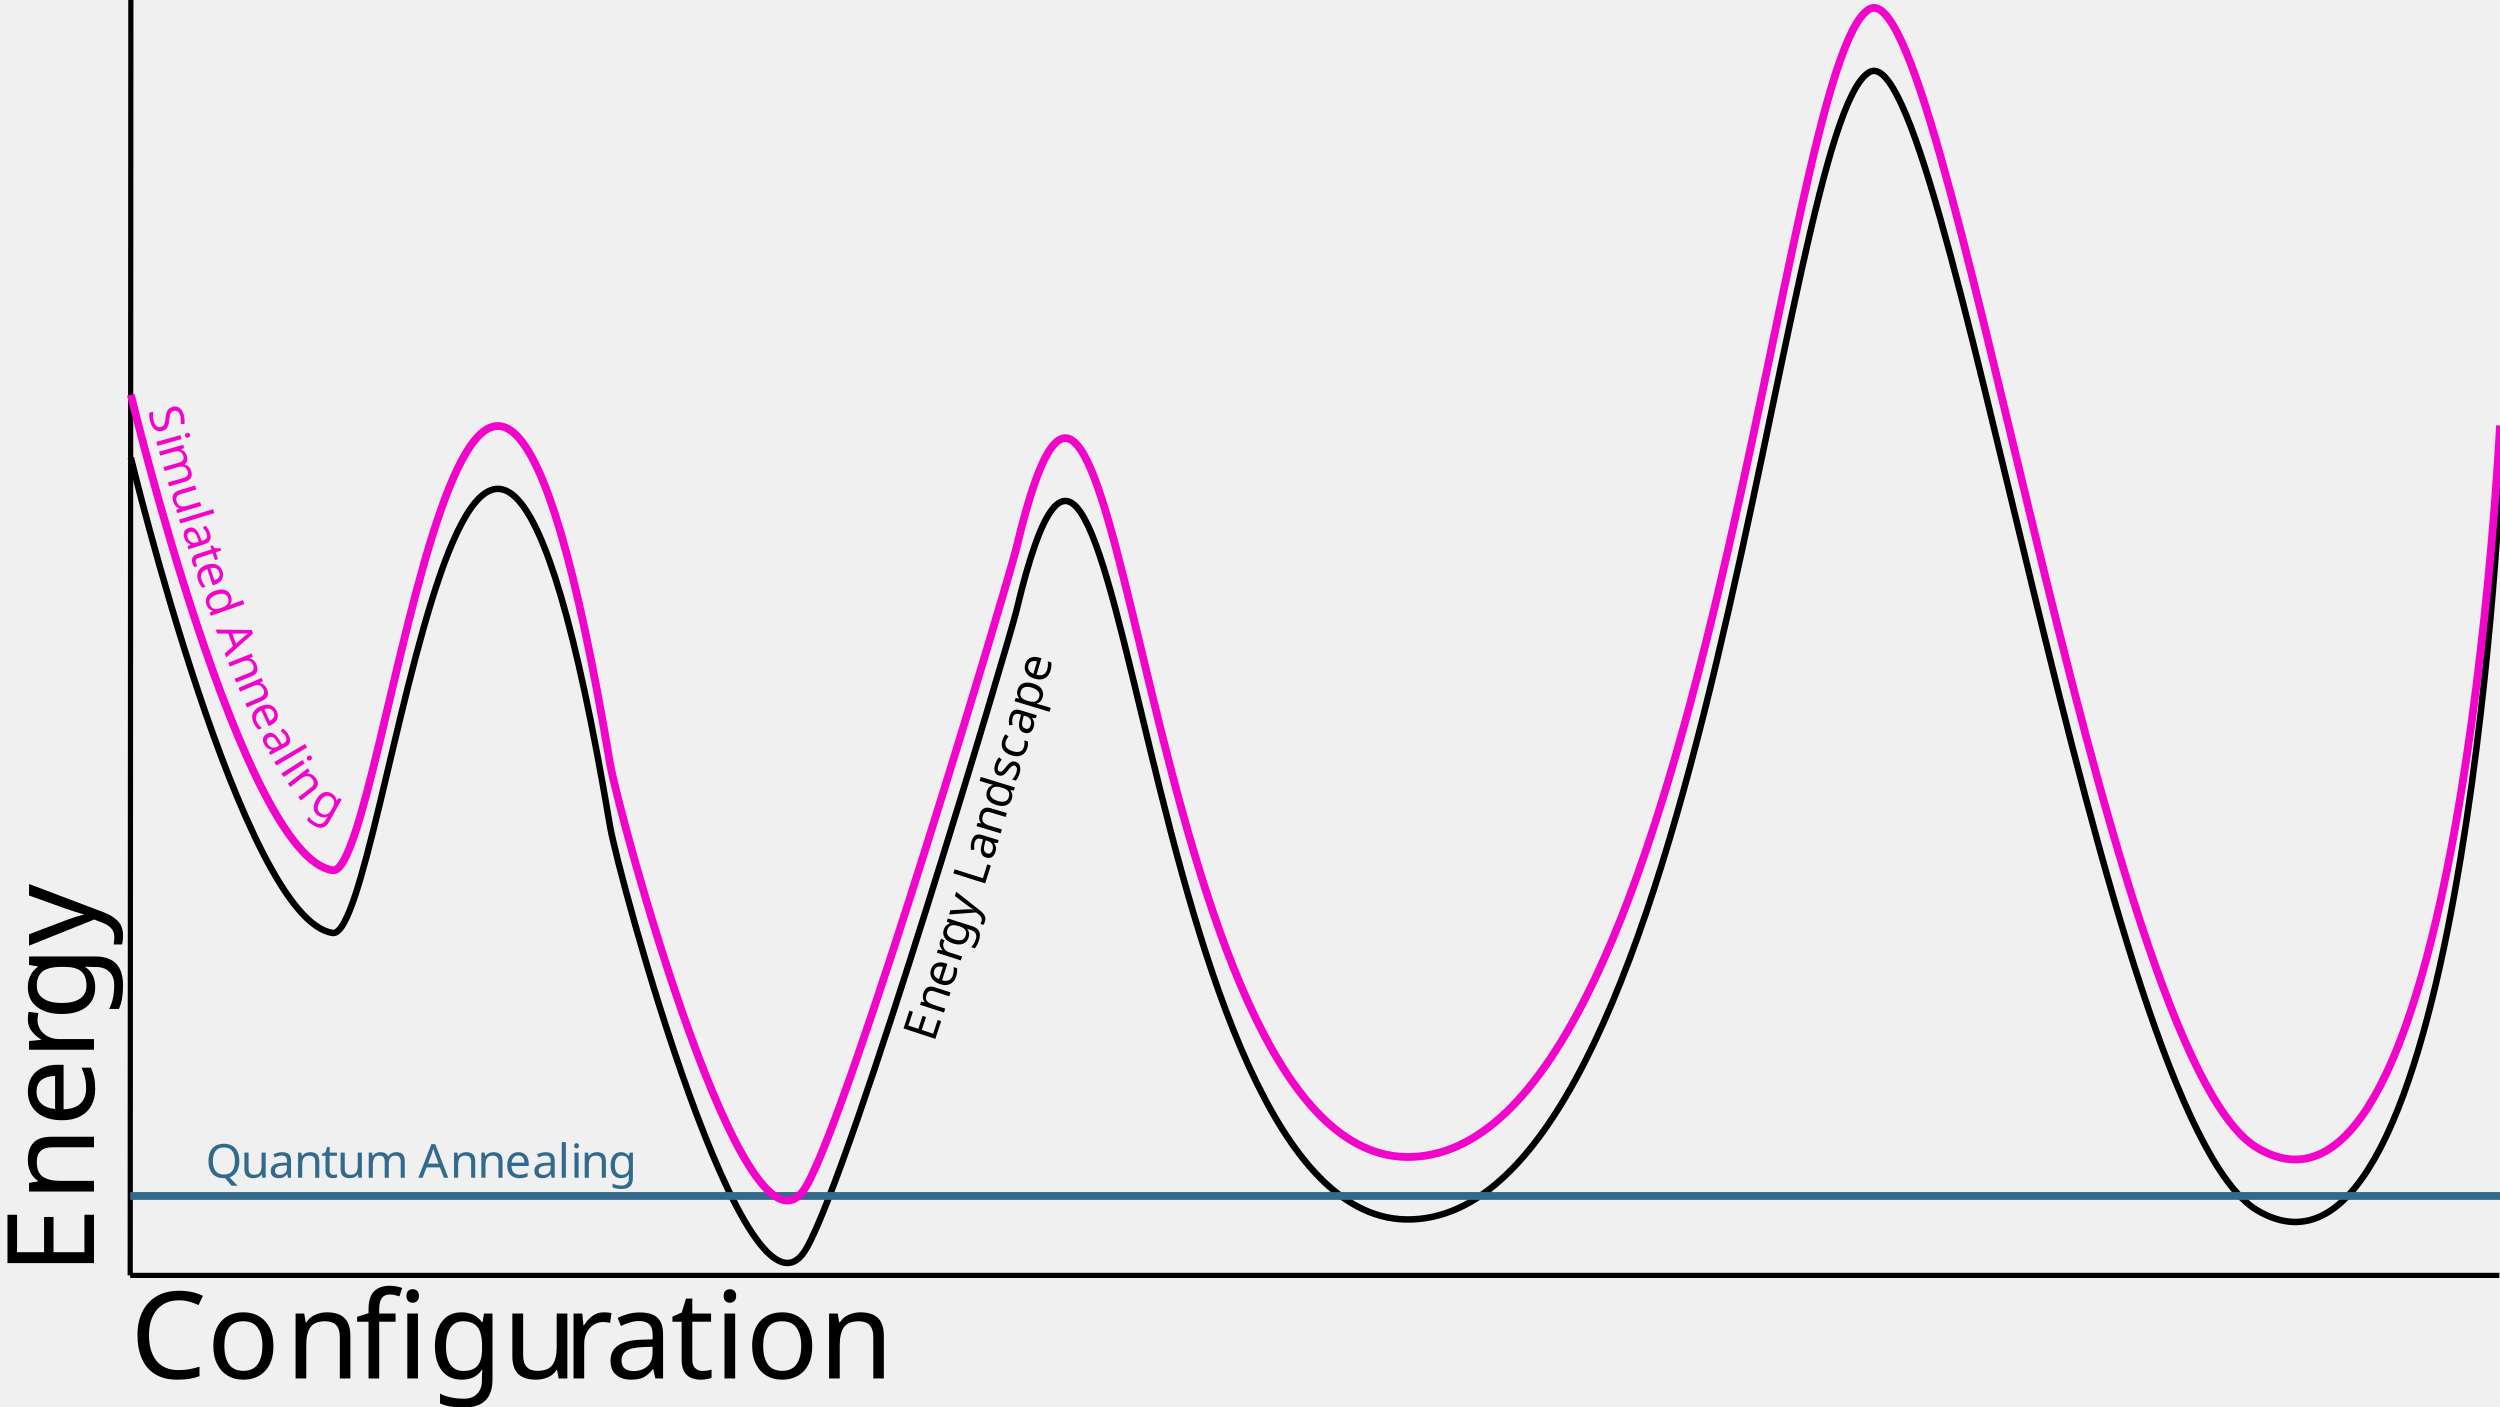
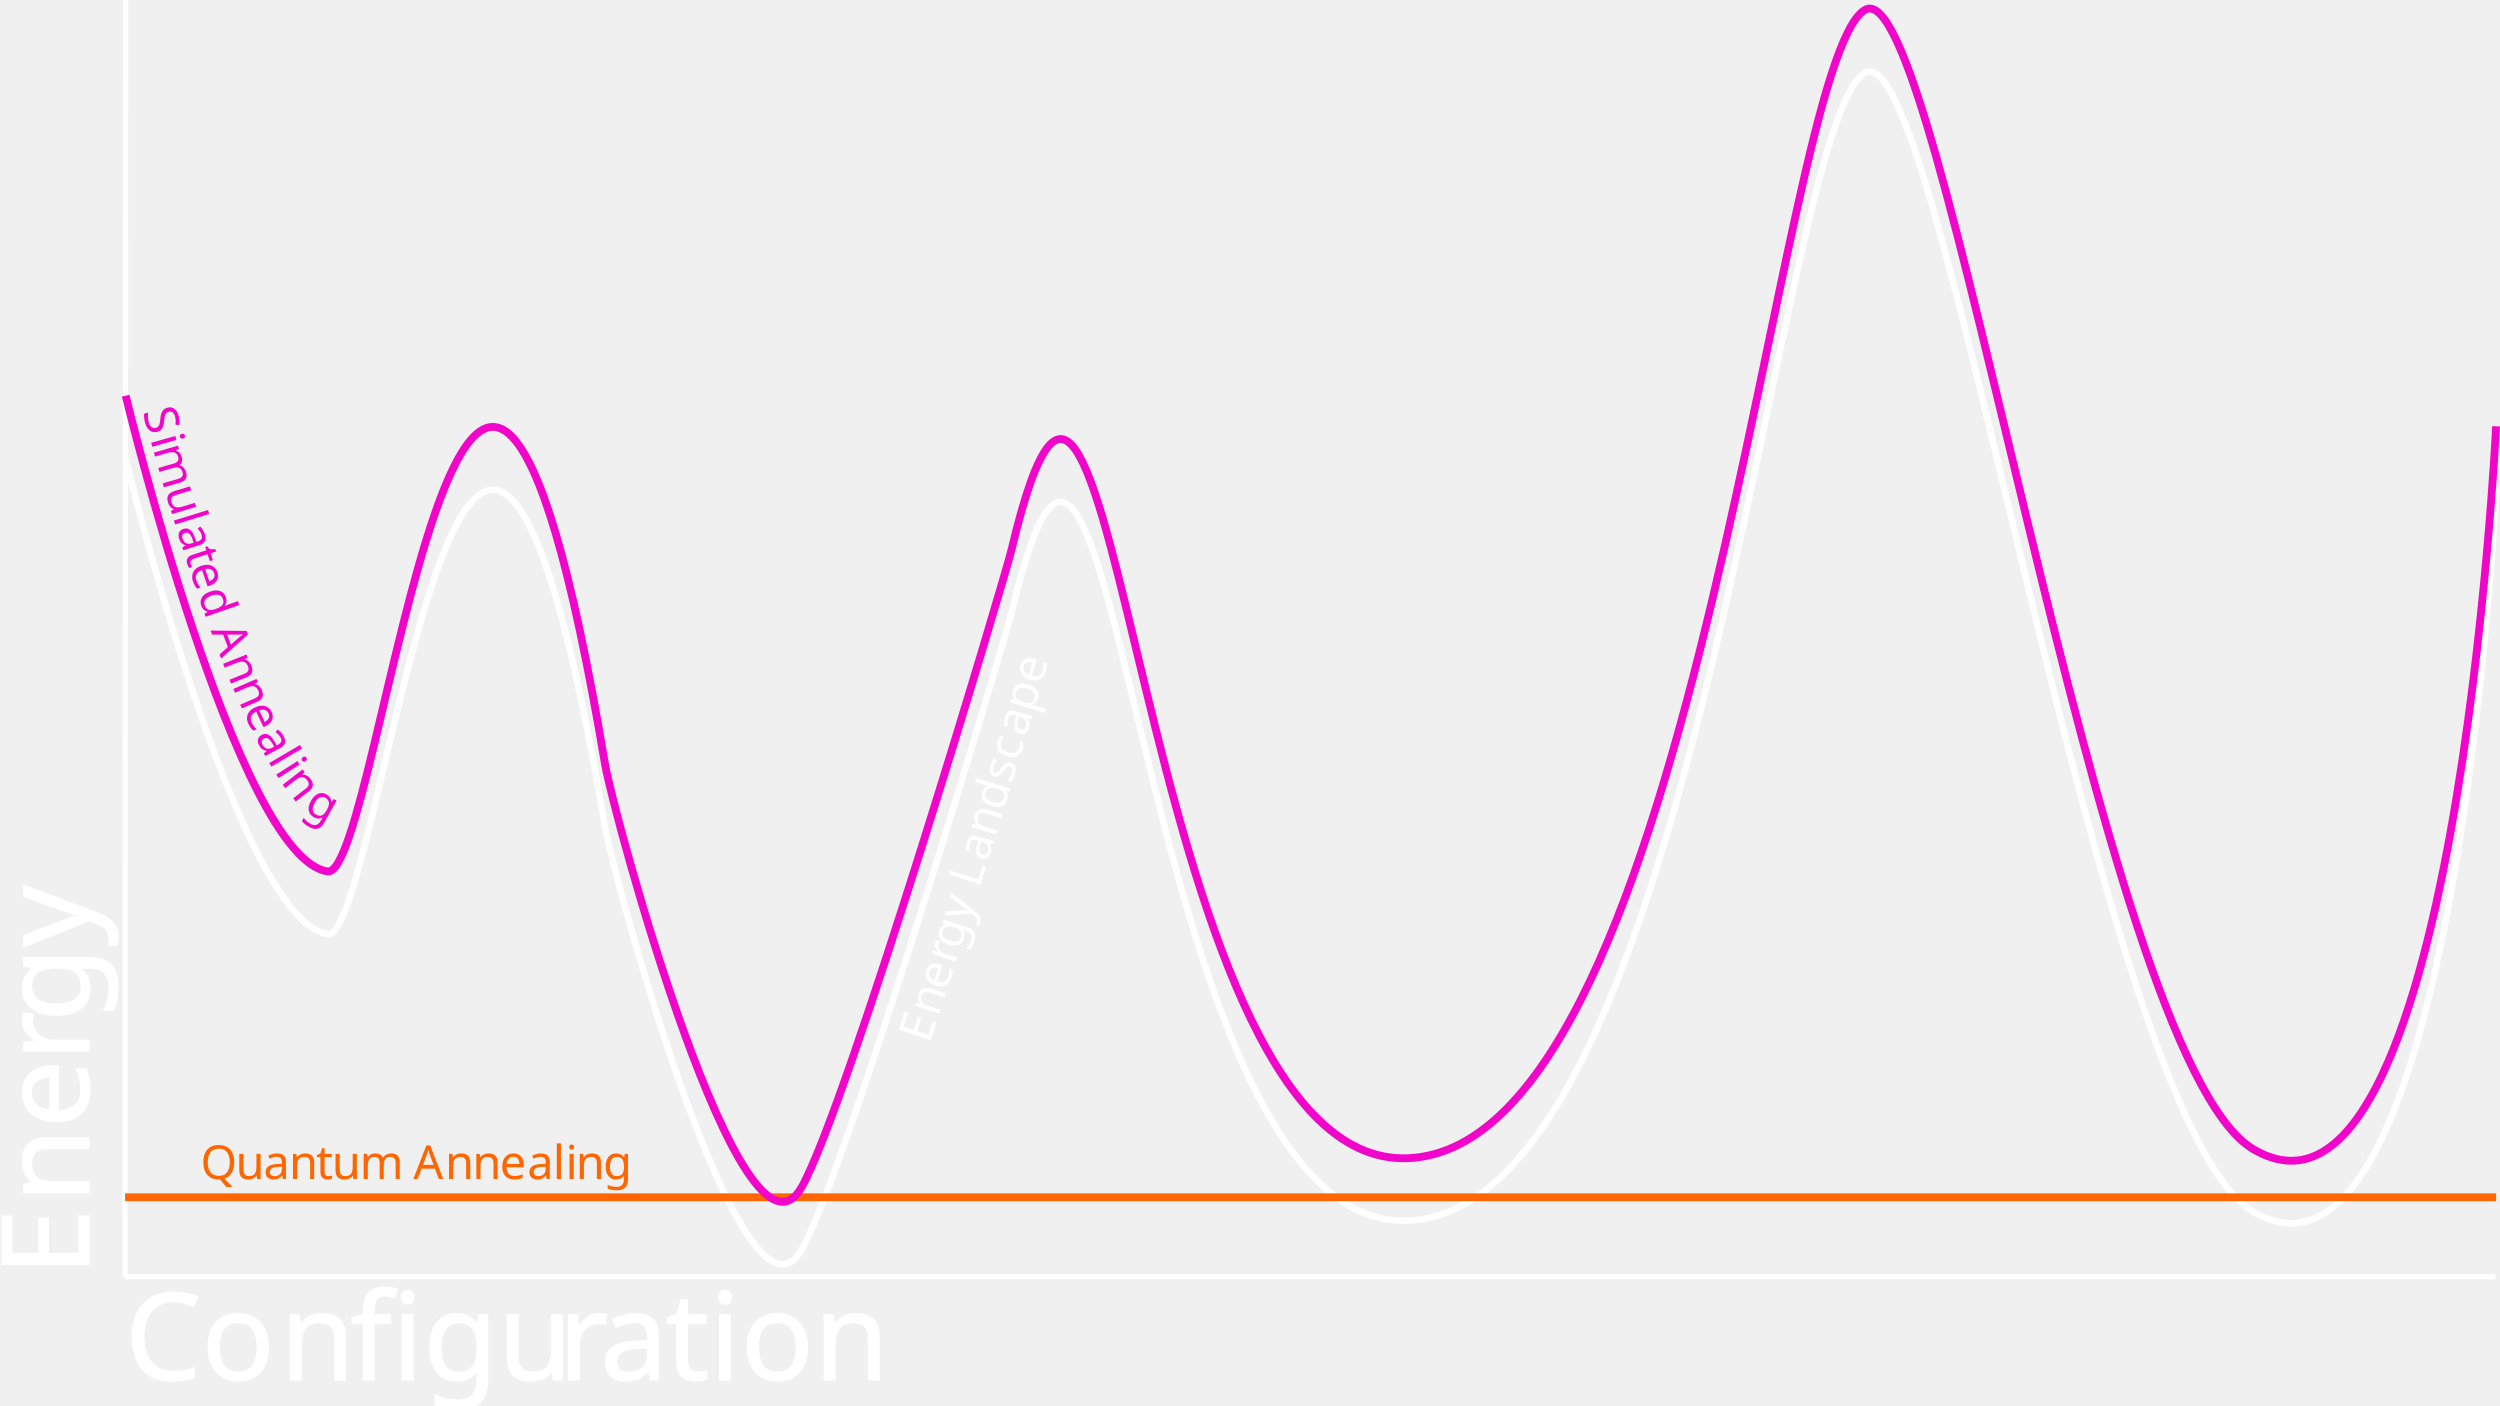
- <svg xmlns="http://www.w3.org/2000/svg" viewBox="0 0 1920 1080">
-   <defs>
-     <style>.cls-1,.cls-11,.cls-9{fill:none;}.cls-1,.cls-9{stroke:#000;}.cls-1,.cls-10,.cls-11,.cls-9{stroke-miterlimit:10;}.cls-1{stroke-width:4px;}.cls-2{font-size:93.05px;}.cls-12,.cls-13,.cls-14,.cls-2{font-family:Raleway-Regular, Raleway;}.cls-3{letter-spacing:0em;}.cls-4{letter-spacing:-0.01em;}.cls-5{letter-spacing:0em;}.cls-6{letter-spacing:-0.01em;}.cls-7{letter-spacing:-0.03em;}.cls-8{letter-spacing:-0.03em;}.cls-9{stroke-width:5px;}.cls-10,.cls-13{fill:#326a8c;}.cls-10{stroke:#326a8c;}.cls-10,.cls-11{stroke-width:6px;}.cls-11{stroke:#f205cb;}.cls-12,.cls-13,.cls-14{font-size:36px;}.cls-12{fill:#f205cb;}</style>
+ <svg xmlns="http://www.w3.org/2000/svg" viewBox="0 0 1918.969 1078.88" version="1.1" id="svg61" width="1918.969" height="1078.88">
+   <defs id="defs1">
+     <style id="style1">.cls-1,.cls-11,.cls-9{fill:none;}.cls-1,.cls-9{stroke:#000;}.cls-1,.cls-10,.cls-11,.cls-9{stroke-miterlimit:10;}.cls-1{stroke-width:4px;}.cls-2{font-size:93.05px;}.cls-12,.cls-13,.cls-14,.cls-2{font-family:Raleway-Regular, Raleway;}.cls-3{letter-spacing:0em;}.cls-4{letter-spacing:-0.01em;}.cls-5{letter-spacing:0em;}.cls-6{letter-spacing:-0.01em;}.cls-7{letter-spacing:-0.03em;}.cls-8{letter-spacing:-0.03em;}.cls-9{stroke-width:5px;}.cls-10,.cls-13{fill:#326a8c;}.cls-10{stroke:#326a8c;}.cls-10,.cls-11{stroke-width:6px;}.cls-11{stroke:#f205cb;}.cls-12,.cls-13,.cls-14{font-size:36px;}.cls-12{fill:#f205cb;}</style>
  </defs>
-   <g id="axes">
-     <line class="cls-1" x1="100.5" y1="-0.5" x2="100" y2="979.5" />
-     <line class="cls-1" x1="1919.5" y1="979.5" x2="100" y2="979.5" />
+   <g id="axes" transform="translate(-4.027923,0.5010204)">
+     <line class="cls-1" x1="100.5" y1="-0.5" x2="100" y2="979.5" id="line1" style="stroke:#ffffff" />
+     <line class="cls-1" x1="1919.5" y1="979.5" x2="100" y2="979.5" id="line2" style="fill:none;stroke:#ffffff" />
  </g>
-   <g id="axes_labels" data-name="axes labels">
-     <text class="cls-2" transform="translate(99.91 1058.66)">Co<tspan class="cls-3" x="119.2" y="0">n</tspan>
-       <tspan x="172.99" y="0">figu</tspan>
-       <tspan class="cls-4" x="332.66" y="0">r</tspan>
-       <tspan class="cls-5" x="364.68" y="0">a</tspan>
-       <tspan x="415.02" y="0">tion</tspan>
+   <g id="axes_labels" data-name="axes labels" transform="translate(-4.027923,0.5010204)">
+     <text class="cls-2" transform="translate(99.91,1058.66)" id="text6" style="fill:#ffffff;stroke:#ffffff">Co<tspan class="cls-3" x="119.2" y="0" id="tspan2" style="fill:#ffffff;stroke:#ffffff">n</tspan>
+       <tspan x="172.99" y="0" id="tspan3" style="fill:#ffffff;stroke:#ffffff">figu</tspan>
+       <tspan class="cls-4" x="332.66" y="0" id="tspan4" style="fill:#ffffff;stroke:#ffffff">r</tspan>
+       <tspan class="cls-5" x="364.68" y="0" id="tspan5" style="fill:#ffffff;stroke:#ffffff">a</tspan>
+       <tspan x="415.02" y="0" id="tspan6" style="fill:#ffffff;stroke:#ffffff">tion</tspan>
    </text>
-     <text class="cls-2" transform="translate(72.18 979.1) rotate(-90)">
-       <tspan class="cls-6">E</tspan>
-       <tspan x="56.11" y="0">ne</tspan>
-       <tspan class="cls-7" x="164.98" y="0">r</tspan>
-       <tspan x="195.23" y="0">g</tspan>
-       <tspan class="cls-8" x="252.73" y="0">y</tspan>
+     <text class="cls-2" transform="rotate(-90,525.64,453.46)" id="text11" style="fill:#ffffff;stroke:#ffffff">
+       <tspan class="cls-6" id="tspan7" style="fill:#ffffff;stroke:#ffffff">E</tspan>
+       <tspan x="56.11" y="0" id="tspan8" style="fill:#ffffff;stroke:#ffffff">ne</tspan>
+       <tspan class="cls-7" x="164.98" y="0" id="tspan9" style="fill:#ffffff;stroke:#ffffff">r</tspan>
+       <tspan x="195.23" y="0" id="tspan10" style="fill:#ffffff;stroke:#ffffff">g</tspan>
+       <tspan class="cls-8" x="252.73" y="0" id="tspan11" style="fill:#ffffff;stroke:#ffffff">y</tspan>
    </text>
  </g>
-   <g id="landscape">
-     <path class="cls-9" d="M100.5,351.5s85.51,355,155,365c42.07,6,107-712,213-82,6.22,37,105.64,404.36,151,324,35-62,155.91-467.6,161-489,82-345,91.56,475.09,304,467,224.36-8.54,282.3-840.24,351-881,59-35,177.29,802.41,298,874C1888.7,1021.55,1920,375,1920,375" />
+   <g id="landscape" transform="translate(-4.027923,0.5010204)">
+     <path class="cls-9" d="m 100.5,351.5 c 0,0 85.51,355 155,365 42.07,6 107,-712 213,-82 6.22,37 105.64,404.36 151,324 35,-62 155.91,-467.6 161,-489 82,-345 91.56,475.09 304,467 224.36,-8.54 282.3,-840.24 351,-881 59,-35 177.29,802.41 298,874 C 1888.7,1021.55 1920,375 1920,375" id="path11" style="stroke:#ffffff" />
  </g>
-   <g id="Layer_4" data-name="Layer 4">
-     <line class="cls-10" x1="100" y1="918.5" x2="1920" y2="918.5" />
-     <path class="cls-11" d="M100.5,303.21S186,658.39,255.5,668.38c42.07,6,107-712.34,213-82,6.22,37,105.64,404.55,151,324.15,35-62,155.91-467.81,161-489.23,82-345.16,91.56,475.32,304,467.22,224.36-8.54,282.3-840.64,351-881.41,59-35,177.29,802.78,298,874.41C1888.7,973.57,1920,326.72,1920,326.72" />
+   <g id="Layer_4" data-name="Layer 4" transform="translate(-4.027923,0.5010204)">
+     <line class="cls-10" x1="100" y1="918.5" x2="1920" y2="918.5" id="line11" style="fill:none;stroke:#ff6600" />
+     <path class="cls-11" d="m 100.5,303.21 c 0,0 85.5,355.18 155,365.17 42.07,6 107,-712.34 213,-82 6.22,37 105.64,404.55 151,324.15 35,-62 155.91,-467.81 161,-489.23 82,-345.16 91.56,475.32 304,467.22 224.36,-8.54 282.3,-840.64 351,-881.41 59,-35 177.29,802.78 298,874.41 155.2,92.05 186.5,-554.8 186.5,-554.8" id="path12" />
  </g>
-   <g id="Layer_6" data-name="Layer 6">
-     <text class="cls-12" transform="matrix(0.26, 0.96, -0.96, 0.26, 113.44, 315.41)">S</text>
-     <text class="cls-12" transform="matrix(0.27, 0.96, -0.96, 0.27, 119.23, 336.44)">i</text>
-     <text class="cls-12" transform="translate(121.29 343.98) rotate(73.9)">m</text>
-     <text class="cls-12" transform="matrix(0.29, 0.96, -0.96, 0.29, 130.48, 375.69)">u</text>
-     <text class="cls-12" transform="translate(136.64 396.11) rotate(72.87)">l</text>
-     <text class="cls-12" transform="matrix(0.3, 0.95, -0.95, 0.3, 139.49, 405.44)">a</text>
-     <text class="cls-12" transform="translate(145.35 423.96) rotate(72.02)">t</text>
-     <text class="cls-12" transform="translate(148.9 434.95) rotate(71.5)">e</text>
-     <text class="cls-12" transform="translate(155.57 454.93) rotate(70.73)">d</text>
-     <text class="cls-12" transform="matrix(0.34, 0.94, -0.94, 0.34, 162.97, 475.99)"> </text>
-     <text class="cls-12" transform="translate(165.64 483.51) rotate(69.36)">A</text>
-     <text class="cls-12" transform="matrix(0.37, 0.93, -0.93, 0.37, 174.18, 506.17)">n</text>
-     <text class="cls-12" transform="matrix(0.4, 0.92, -0.92, 0.4, 181.94, 525.51)">n</text>
-     <text class="cls-12" transform="translate(190.24 544.83) rotate(64.79)">e</text>
-     <text class="cls-12" transform="matrix(0.47, 0.88, -0.88, 0.47, 199.55, 564.6)">a</text>
-     <text class="cls-12" transform="translate(209.15 582.55) rotate(59.54)">l</text>
-     <text class="cls-12" transform="translate(214.42 591.48) rotate(57.4)">i</text>
-     <text class="cls-12" transform="translate(219.18 599.46) rotate(52.26)">n</text>
-     <text class="cls-12" transform="translate(236.34 621.57) rotate(29.24)">g</text>
-     <text class="cls-13" transform="translate(157.9 904.5)">Q<tspan x="26.96" y="0">u</tspan>
-       <tspan x="48.34" y="0">a</tspan>
-       <tspan x="67.96" y="0">n</tspan>
-       <tspan x="88.77" y="0">t</tspan>
-       <tspan x="100.84" y="0">u</tspan>
-       <tspan x="122.22" y="0">m</tspan>
-       <tspan x="155.29" y="0"> </tspan>
-       <tspan x="163.39" y="0">A</tspan>
-       <tspan x="187.73" y="0">n</tspan>
-       <tspan x="208.71" y="0">n</tspan>
-       <tspan x="229.68" y="0">e</tspan>
-       <tspan x="250.84" y="0">a</tspan>
-       <tspan x="270.46" y="0">l</tspan>
-       <tspan x="280.24" y="0">i</tspan>
-       <tspan x="288.09" y="0">n</tspan>
-       <tspan x="309.08" y="0">g</tspan>
+   <g id="Layer_6" data-name="Layer 6" transform="translate(-4.027923,0.5010204)">
+     <text class="cls-12" transform="matrix(0.26,0.96,-0.96,0.26,113.44,315.41)" id="text12">S</text>
+     <text class="cls-12" transform="matrix(0.27,0.96,-0.96,0.27,119.23,336.44)" id="text13">i</text>
+     <text class="cls-12" transform="rotate(73.9,-168.0083,252.6149)" id="text14">m</text>
+     <text class="cls-12" transform="matrix(0.29,0.96,-0.96,0.29,130.48,375.69)" id="text15">u</text>
+     <text class="cls-12" transform="rotate(72.87,-199.972,290.6036)" id="text16">l</text>
+     <text class="cls-12" transform="matrix(0.3,0.95,-0.95,0.3,139.49,405.44)" id="text17">a</text>
+     <text class="cls-12" transform="rotate(72.02,-218.9834,311.9719)" id="text18">t</text>
+     <text class="cls-12" transform="rotate(71.5,-227.6418,320.8926)" id="text19">e</text>
+     <text class="cls-12" transform="rotate(70.73,-242.7038,337.0609)" id="text20">d</text>
+     <text class="cls-12" transform="matrix(0.34,0.94,-0.94,0.34,162.97,475.99)" id="text21" />
+     <text class="cls-12" transform="rotate(69.36,-266.5791,361.4515)" id="text22">A</text>
+     <text class="cls-12" transform="matrix(0.37,0.93,-0.93,0.37,174.18,506.17)" id="text23">n</text>
+     <text class="cls-12" transform="matrix(0.4,0.92,-0.92,0.4,181.94,525.51)" id="text24">n</text>
+     <text class="cls-12" transform="rotate(64.79,-334.2202,422.329)" id="text25">e</text>
+     <text class="cls-12" transform="matrix(0.47,0.88,-0.88,0.47,199.55,564.6)" id="text26">a</text>
+     <text class="cls-12" transform="rotate(59.54,-404.6379,474.0951)" id="text27">l</text>
+     <text class="cls-12" transform="rotate(57.4,-432.9702,491.5631)" id="text28">i</text>
+     <text class="cls-12" transform="rotate(52.26,-501.4251,523.1349)" id="text29">n</text>
+     <text class="cls-12" transform="rotate(29.24,-1073.247,763.7983)" id="text30">g</text>
+     <text class="cls-13" transform="translate(157.9,904.5)" id="text45" style="fill:#ff6600">Q<tspan x="26.96" y="0" id="tspan30" style="fill:#ff6600">u</tspan>
+       <tspan x="48.34" y="0" id="tspan31" style="fill:#ff6600">a</tspan>
+       <tspan x="67.96" y="0" id="tspan32" style="fill:#ff6600">n</tspan>
+       <tspan x="88.77" y="0" id="tspan33" style="fill:#ff6600">t</tspan>
+       <tspan x="100.84" y="0" id="tspan34" style="fill:#ff6600">u</tspan>
+       <tspan x="122.22" y="0" id="tspan35" style="fill:#ff6600">m</tspan>
+       <tspan x="155.29" y="0" id="tspan36" style="fill:#ff6600" />
+       <tspan x="163.39" y="0" id="tspan37" style="fill:#ff6600">A</tspan>
+       <tspan x="187.73" y="0" id="tspan38" style="fill:#ff6600">n</tspan>
+       <tspan x="208.71" y="0" id="tspan39" style="fill:#ff6600">n</tspan>
+       <tspan x="229.68" y="0" id="tspan40" style="fill:#ff6600">e</tspan>
+       <tspan x="250.84" y="0" id="tspan41" style="fill:#ff6600">a</tspan>
+       <tspan x="270.46" y="0" id="tspan42" style="fill:#ff6600">l</tspan>
+       <tspan x="280.24" y="0" id="tspan43" style="fill:#ff6600">i</tspan>
+       <tspan x="288.09" y="0" id="tspan44" style="fill:#ff6600">n</tspan>
+       <tspan x="309.08" y="0" id="tspan45" style="fill:#ff6600">g</tspan>
    </text>
-     <text class="cls-14" transform="translate(717.25 801.17) rotate(-71.81)">E</text>
-     <text class="cls-14" transform="translate(724.02 780.55) rotate(-72)">n</text>
-     <text class="cls-14" transform="translate(730.49 760.62) rotate(-72.16)">e</text>
-     <text class="cls-14" transform="translate(736.96 740.5) rotate(-72.28)">r</text>
-     <text class="cls-14" transform="translate(740.53 729.38) rotate(-72.38)">g</text>
-     <text class="cls-14" transform="translate(747.26 708.16) rotate(-72.51)">y</text>
-     <text class="cls-14" transform="translate(752.83 690.49) rotate(-72.58)"> </text>
-     <text class="cls-14" transform="matrix(0.3, -0.95, 0.95, 0.3, 755.57, 681.75)">L</text>
-     <text class="cls-14" transform="translate(761.82 661.72) rotate(-72.76)">a</text>
-     <text class="cls-14" transform="matrix(0.29, -0.96, 0.96, 0.29, 767.64, 642.98)">n</text>
-     <text class="cls-14" transform="translate(773.82 622.94) rotate(-72.96)">d</text>
-     <text class="cls-14" transform="translate(780.37 601.54) rotate(-73.06)">s</text>
-     <text class="cls-14" transform="matrix(0.29, -0.96, 0.96, 0.29, 785.49, 584.76)">c</text>
-     <text class="cls-14" transform="matrix(0.29, -0.96, 0.96, 0.29, 791.21, 565.87)">a</text>
-     <text class="cls-14" transform="matrix(0.29, -0.96, 0.96, 0.29, 796.86, 547.1)">p</text>
-     <text class="cls-14" transform="translate(803.22 525.82) rotate(-73.52)">e</text>
+     <text class="cls-14" transform="rotate(-71.81,911.9098,-94.745)" id="text46" style="fill:#ffffff">E</text>
+     <text class="cls-14" transform="rotate(-72,899.1775,-107.989)" id="text47" style="fill:#ffffff">n</text>
+     <text class="cls-14" transform="rotate(-72.16,887.1628,-120.9334)" id="text48" style="fill:#ffffff">e</text>
+     <text class="cls-14" transform="rotate(-72.28,875.4756,-134.3219)" id="text49" style="fill:#ffffff">r</text>
+     <text class="cls-14" transform="rotate(-72.38,868.7332,-141.3983)" id="text50" style="fill:#ffffff">g</text>
+     <text class="cls-14" transform="rotate(-72.51,856.4458,-155.3938)" id="text51" style="fill:#ffffff">y</text>
+     <text class="cls-14" transform="rotate(-72.58,846.5811,-167.3694)" id="text52" style="fill:#ffffff" />
+     <text class="cls-14" transform="matrix(0.3,-0.95,0.95,0.3,755.57,681.75)" id="text53" style="fill:#ffffff">L</text>
+     <text class="cls-14" transform="rotate(-72.76,830.0057,-186.1715)" id="text54" style="fill:#ffffff">a</text>
+     <text class="cls-14" transform="matrix(0.29,-0.96,0.96,0.29,767.64,642.98)" id="text55" style="fill:#ffffff">n</text>
+     <text class="cls-14" transform="rotate(-72.96,808.145,-211.7908)" id="text56" style="fill:#ffffff">d</text>
+     <text class="cls-14" transform="rotate(-73.06,796.2075,-225.9578)" id="text57" style="fill:#ffffff">s</text>
+     <text class="cls-14" transform="matrix(0.29,-0.96,0.96,0.29,785.49,584.76)" id="text58" style="fill:#ffffff">c</text>
+     <text class="cls-14" transform="matrix(0.29,-0.96,0.96,0.29,791.21,565.87)" id="text59" style="fill:#ffffff">a</text>
+     <text class="cls-14" transform="matrix(0.29,-0.96,0.96,0.29,796.86,547.1)" id="text60" style="fill:#ffffff">p</text>
+     <text class="cls-14" transform="rotate(-73.52,753.561,-274.7153)" id="text61" style="fill:#ffffff">e</text>
  </g>
</svg>
